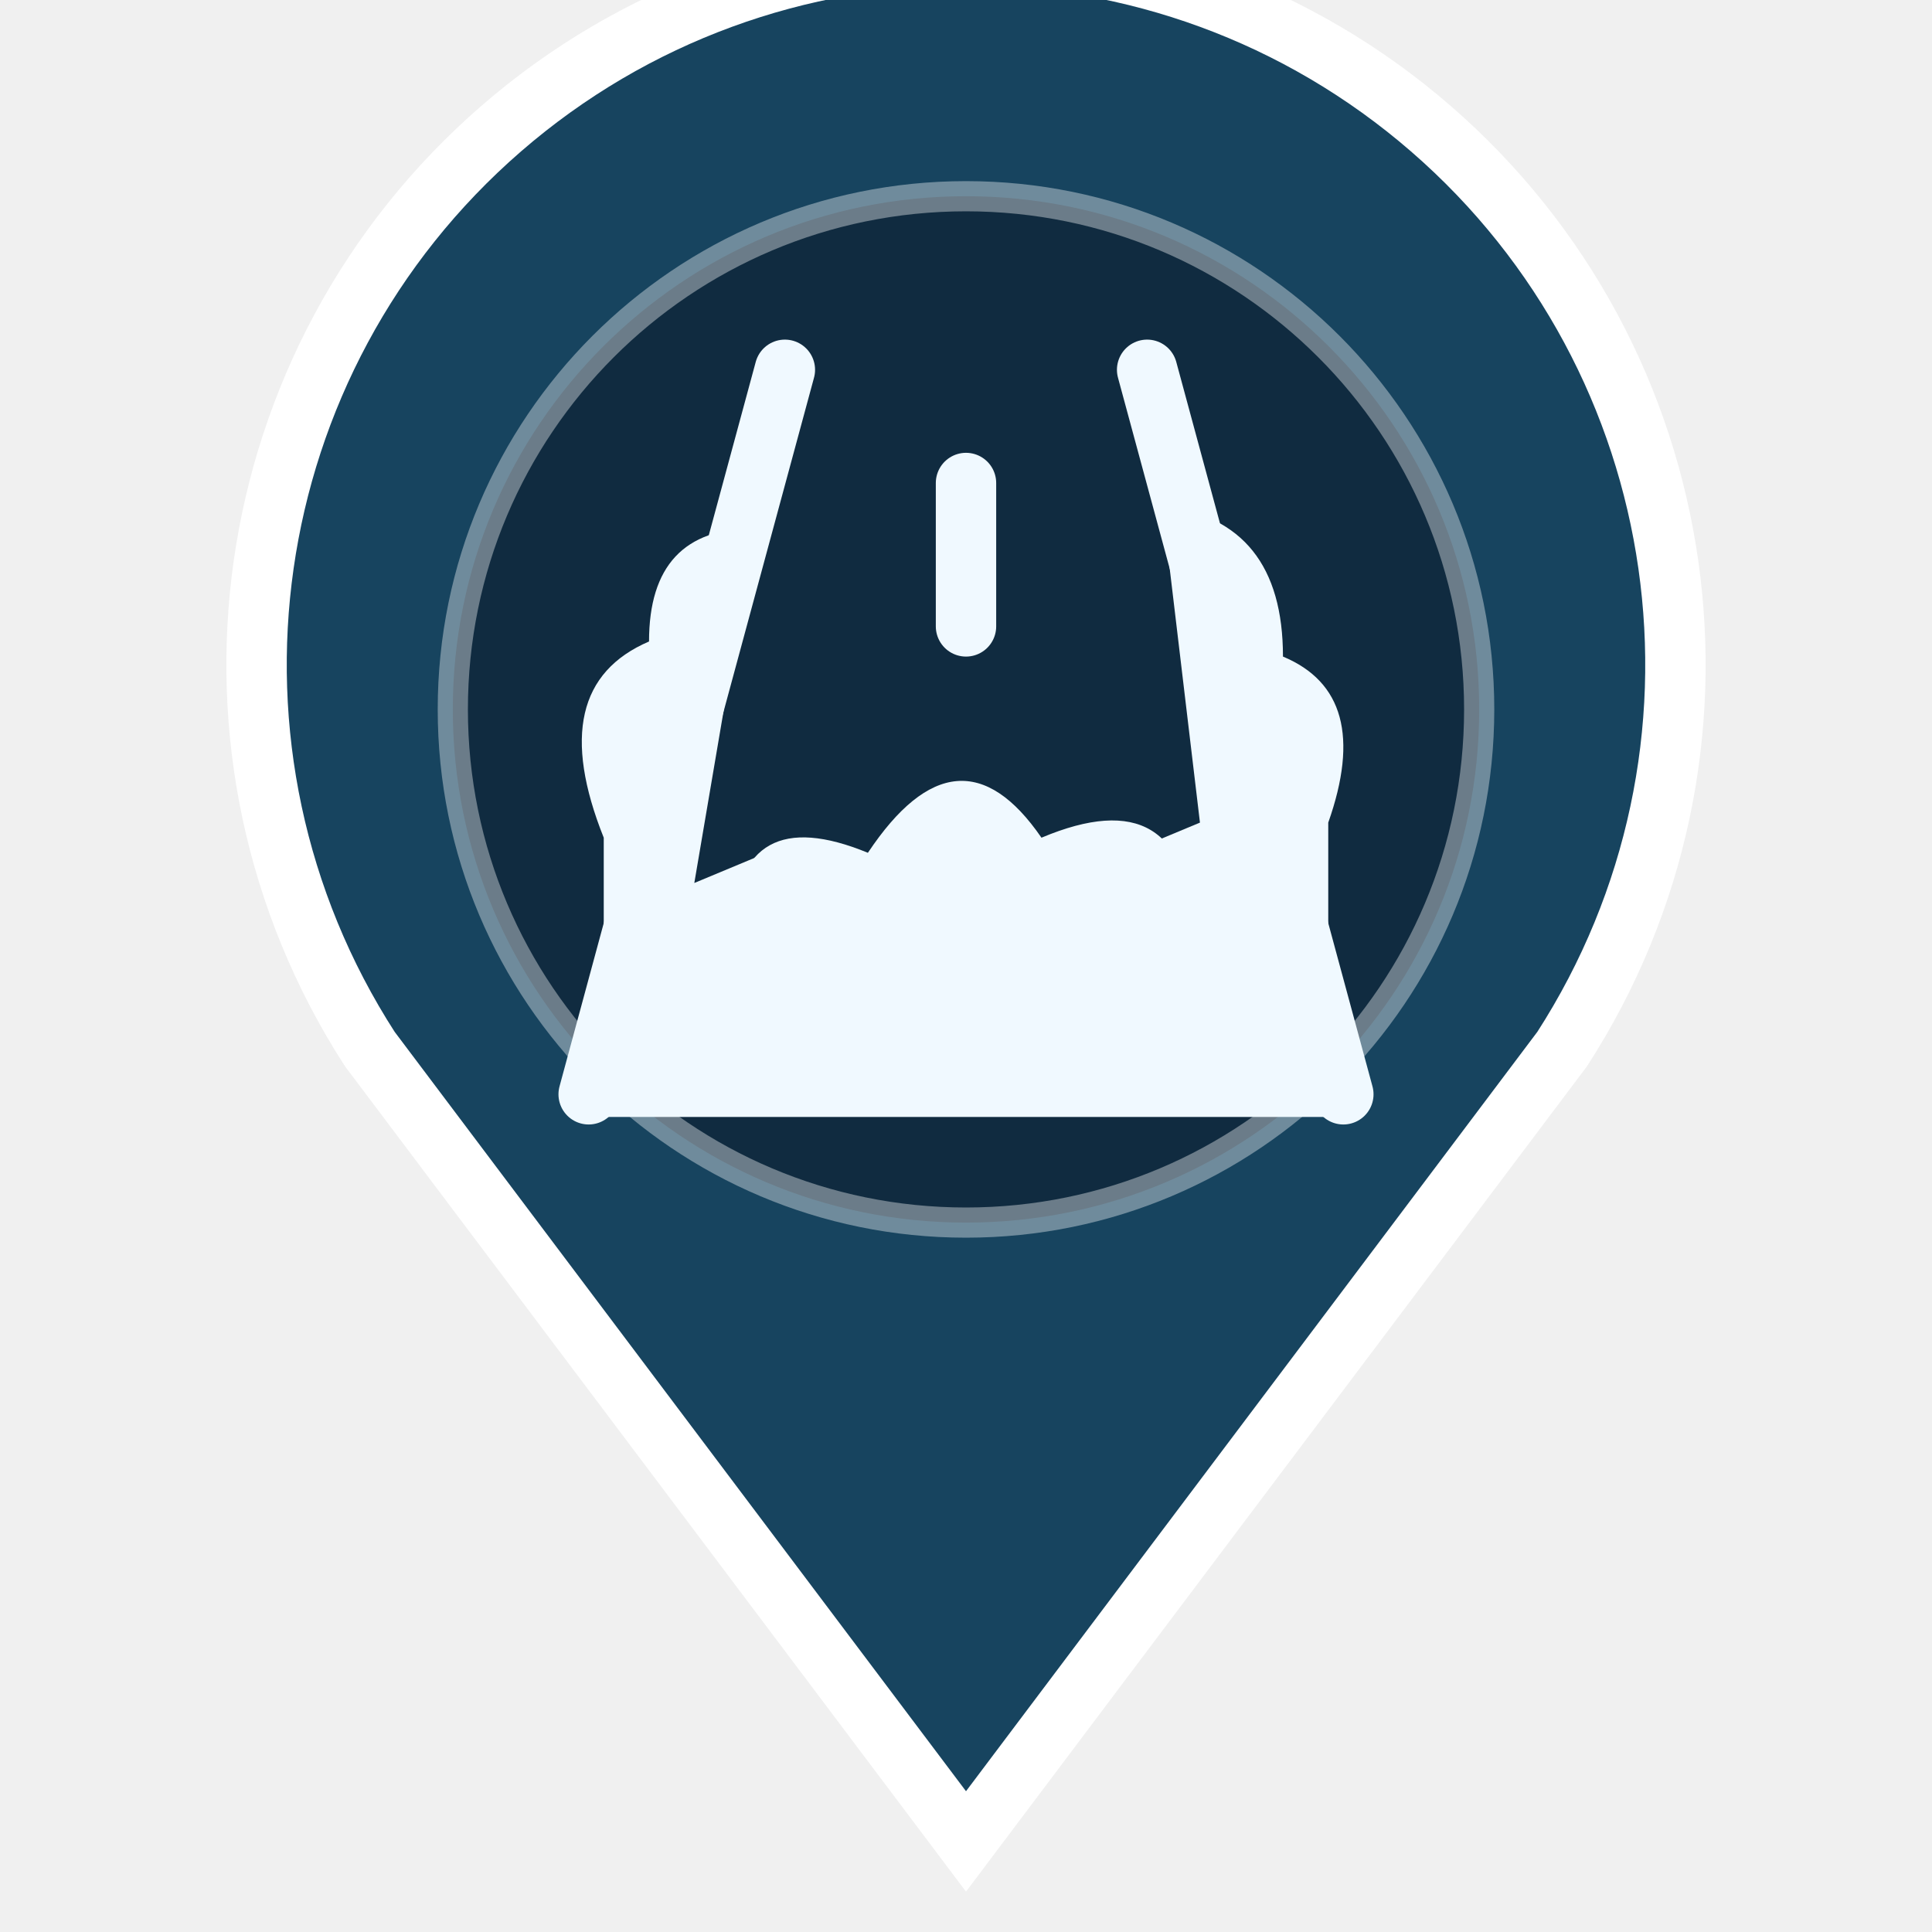
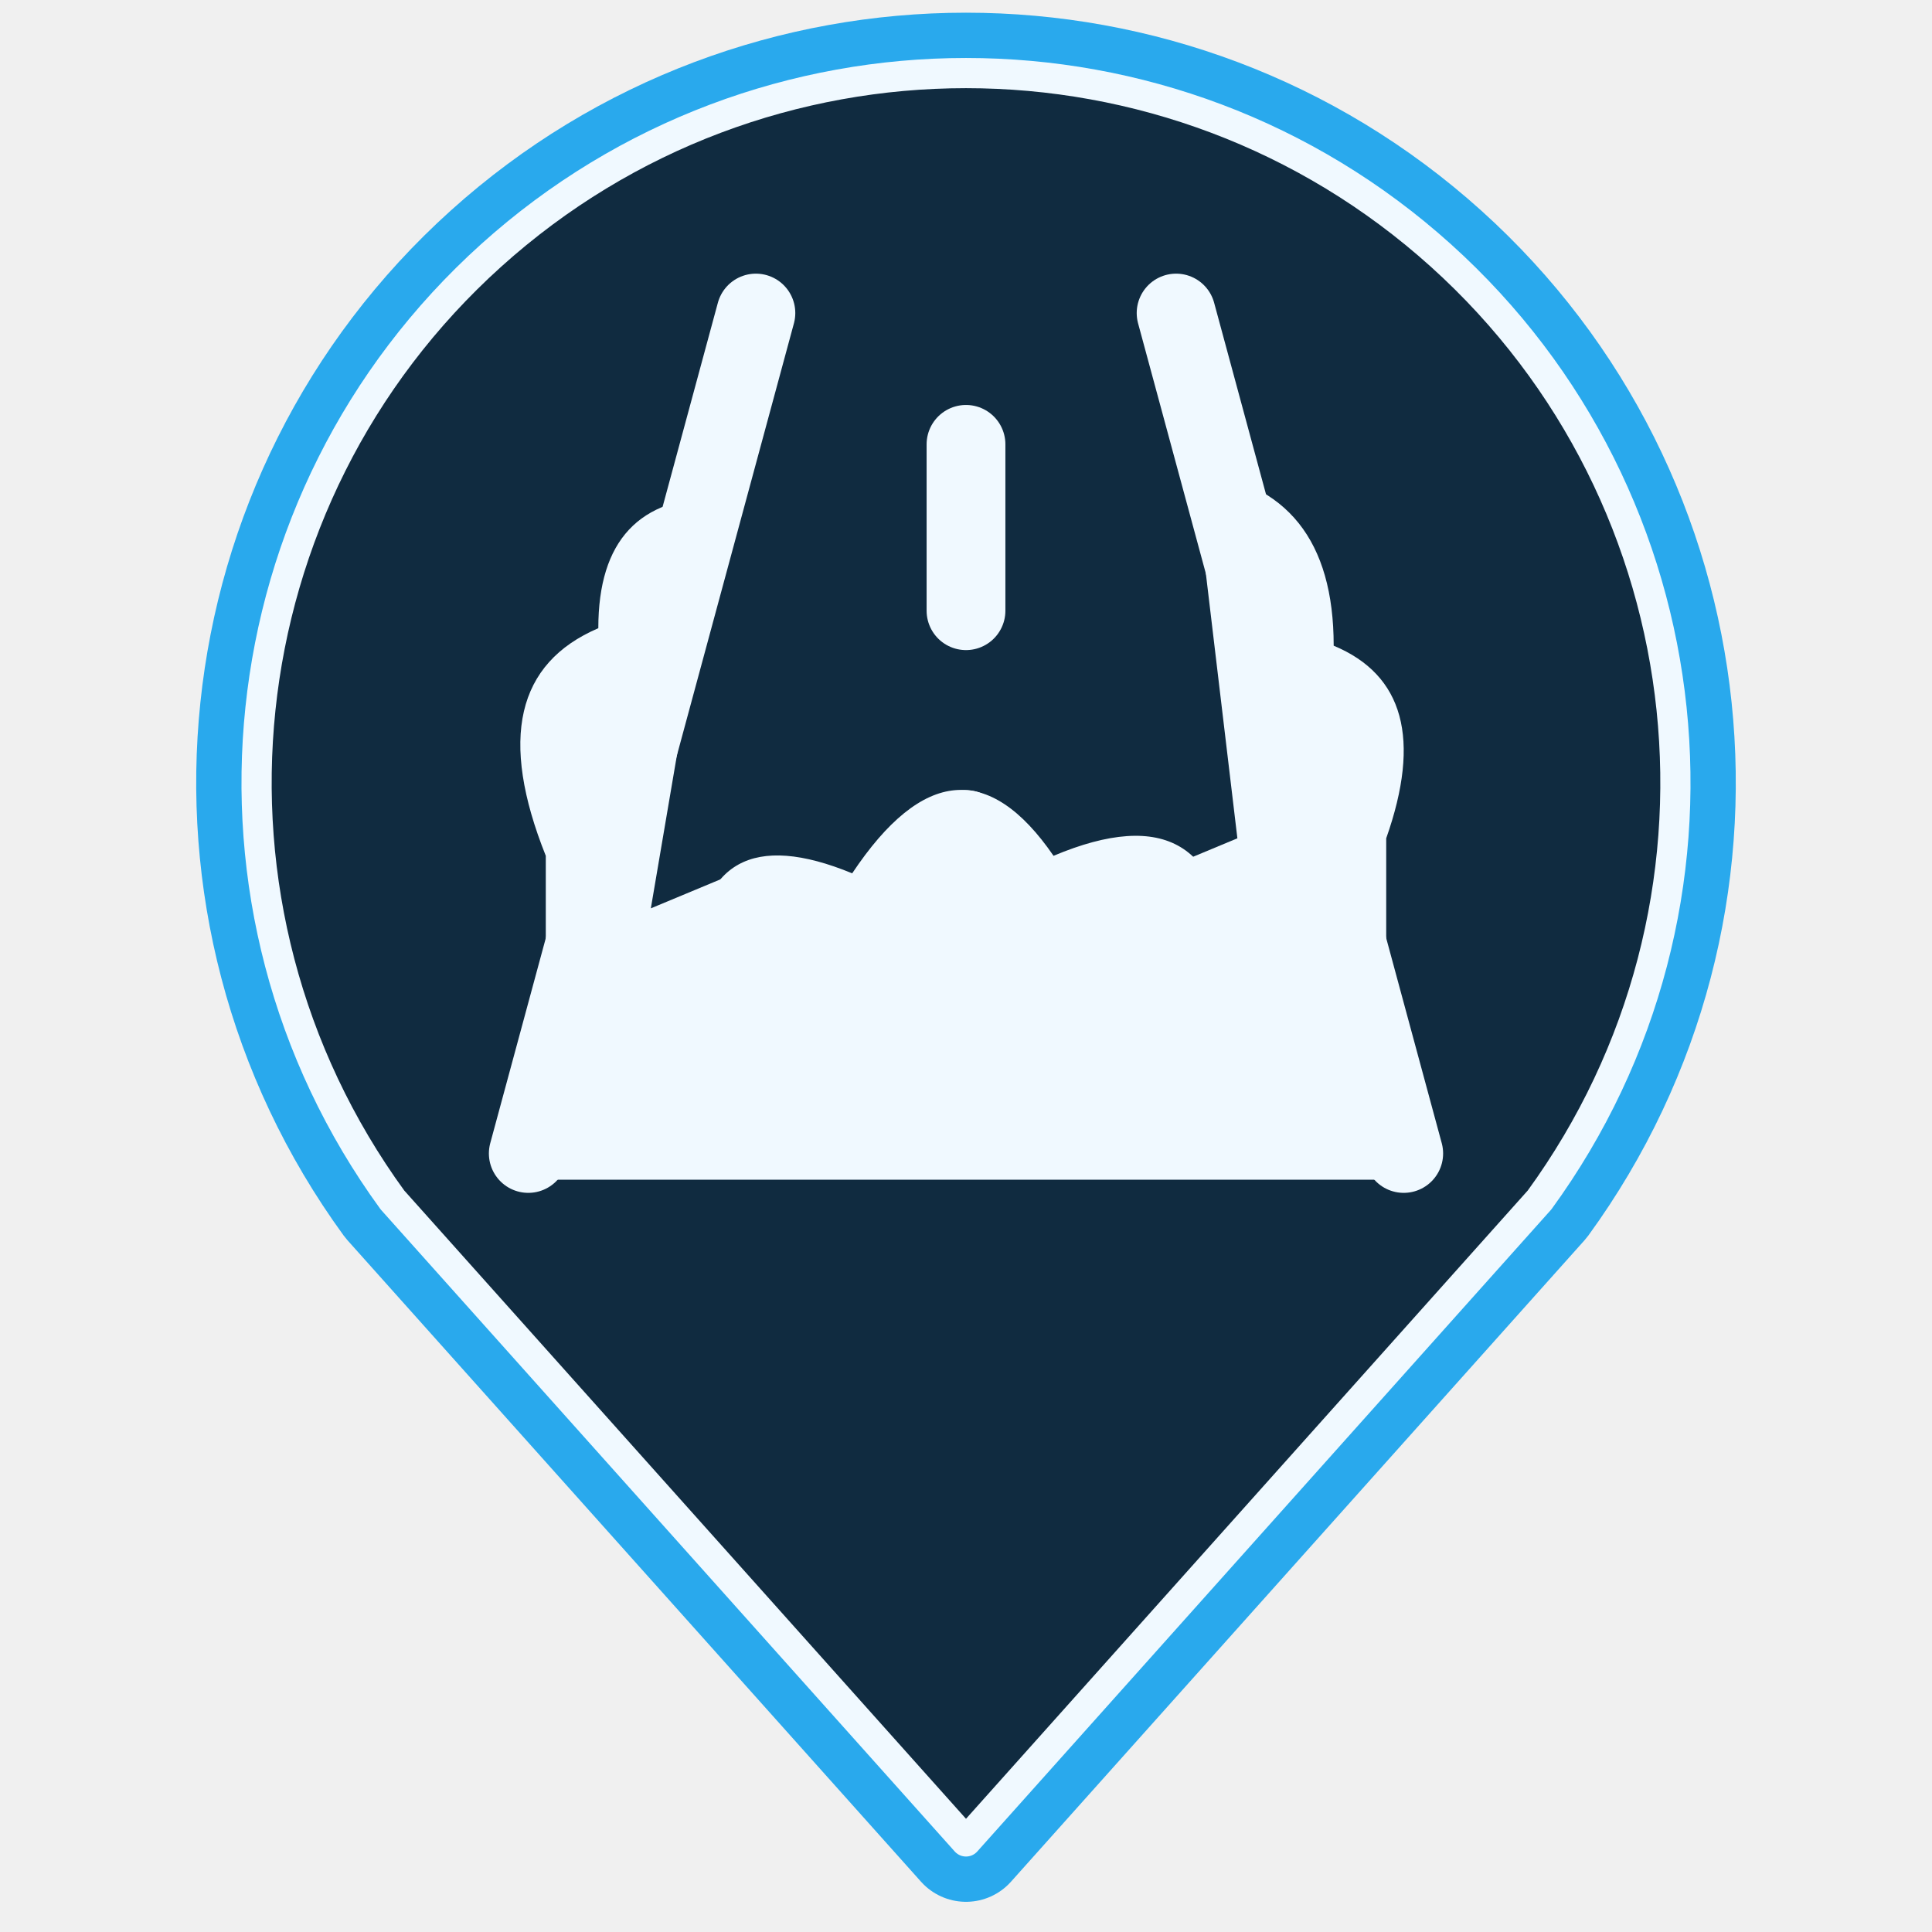
<svg xmlns="http://www.w3.org/2000/svg" width="256" height="256" viewBox="0 0 256 256">
-   <path d="M128 244 49 139a94 94 0 1 1 158 0Z" fill="#17445f" stroke="#fff" stroke-width="8" />
-   <circle cx="128" cy="94" r="68" fill="#102b40" stroke="#ffffff" stroke-opacity=".38" stroke-width="4" />
-   <g fill="none" stroke="#f0f9ff" stroke-width="8" stroke-linecap="round" stroke-linejoin="round">
+   <path d="M128 244 52 159a94 94 0 1 1 152 0Z" fill="#102b40" stroke="#29a9ed" stroke-width="16" stroke-linejoin="round" />
+   <path d="M128 244 52 159a94 94 0 1 1 152 0Z" fill="#102b40" stroke="#f0f9ff" stroke-width="4" stroke-linejoin="round" />
+   <g transform="translate(-20.48 -15.36) scale(1.16)" fill="none" stroke="#f0f9ff" stroke-width="9" stroke-linecap="round" stroke-linejoin="round">
    <path d="M104 49 78 145M152 49l26 96" />
    <path d="M128 64v19m0 25v13" />
    <path d="M80 145V111q-8-20 6-26 0-15 14-15l-8 47 12-5 7 10-2 23ZM176 145v-36q6-17-6-22 0-18-16-20l5 42-12 5 2 15-5 16Z" fill="#f0f9ff" stroke="none" />
    <path d="M80 148v-16q3-14 17-9 1-17 18-10 12-18 23-2 19-8 20 12 16-5 18 11v14Z" fill="#f0f9ff" stroke="none" />
  </g>
</svg>
